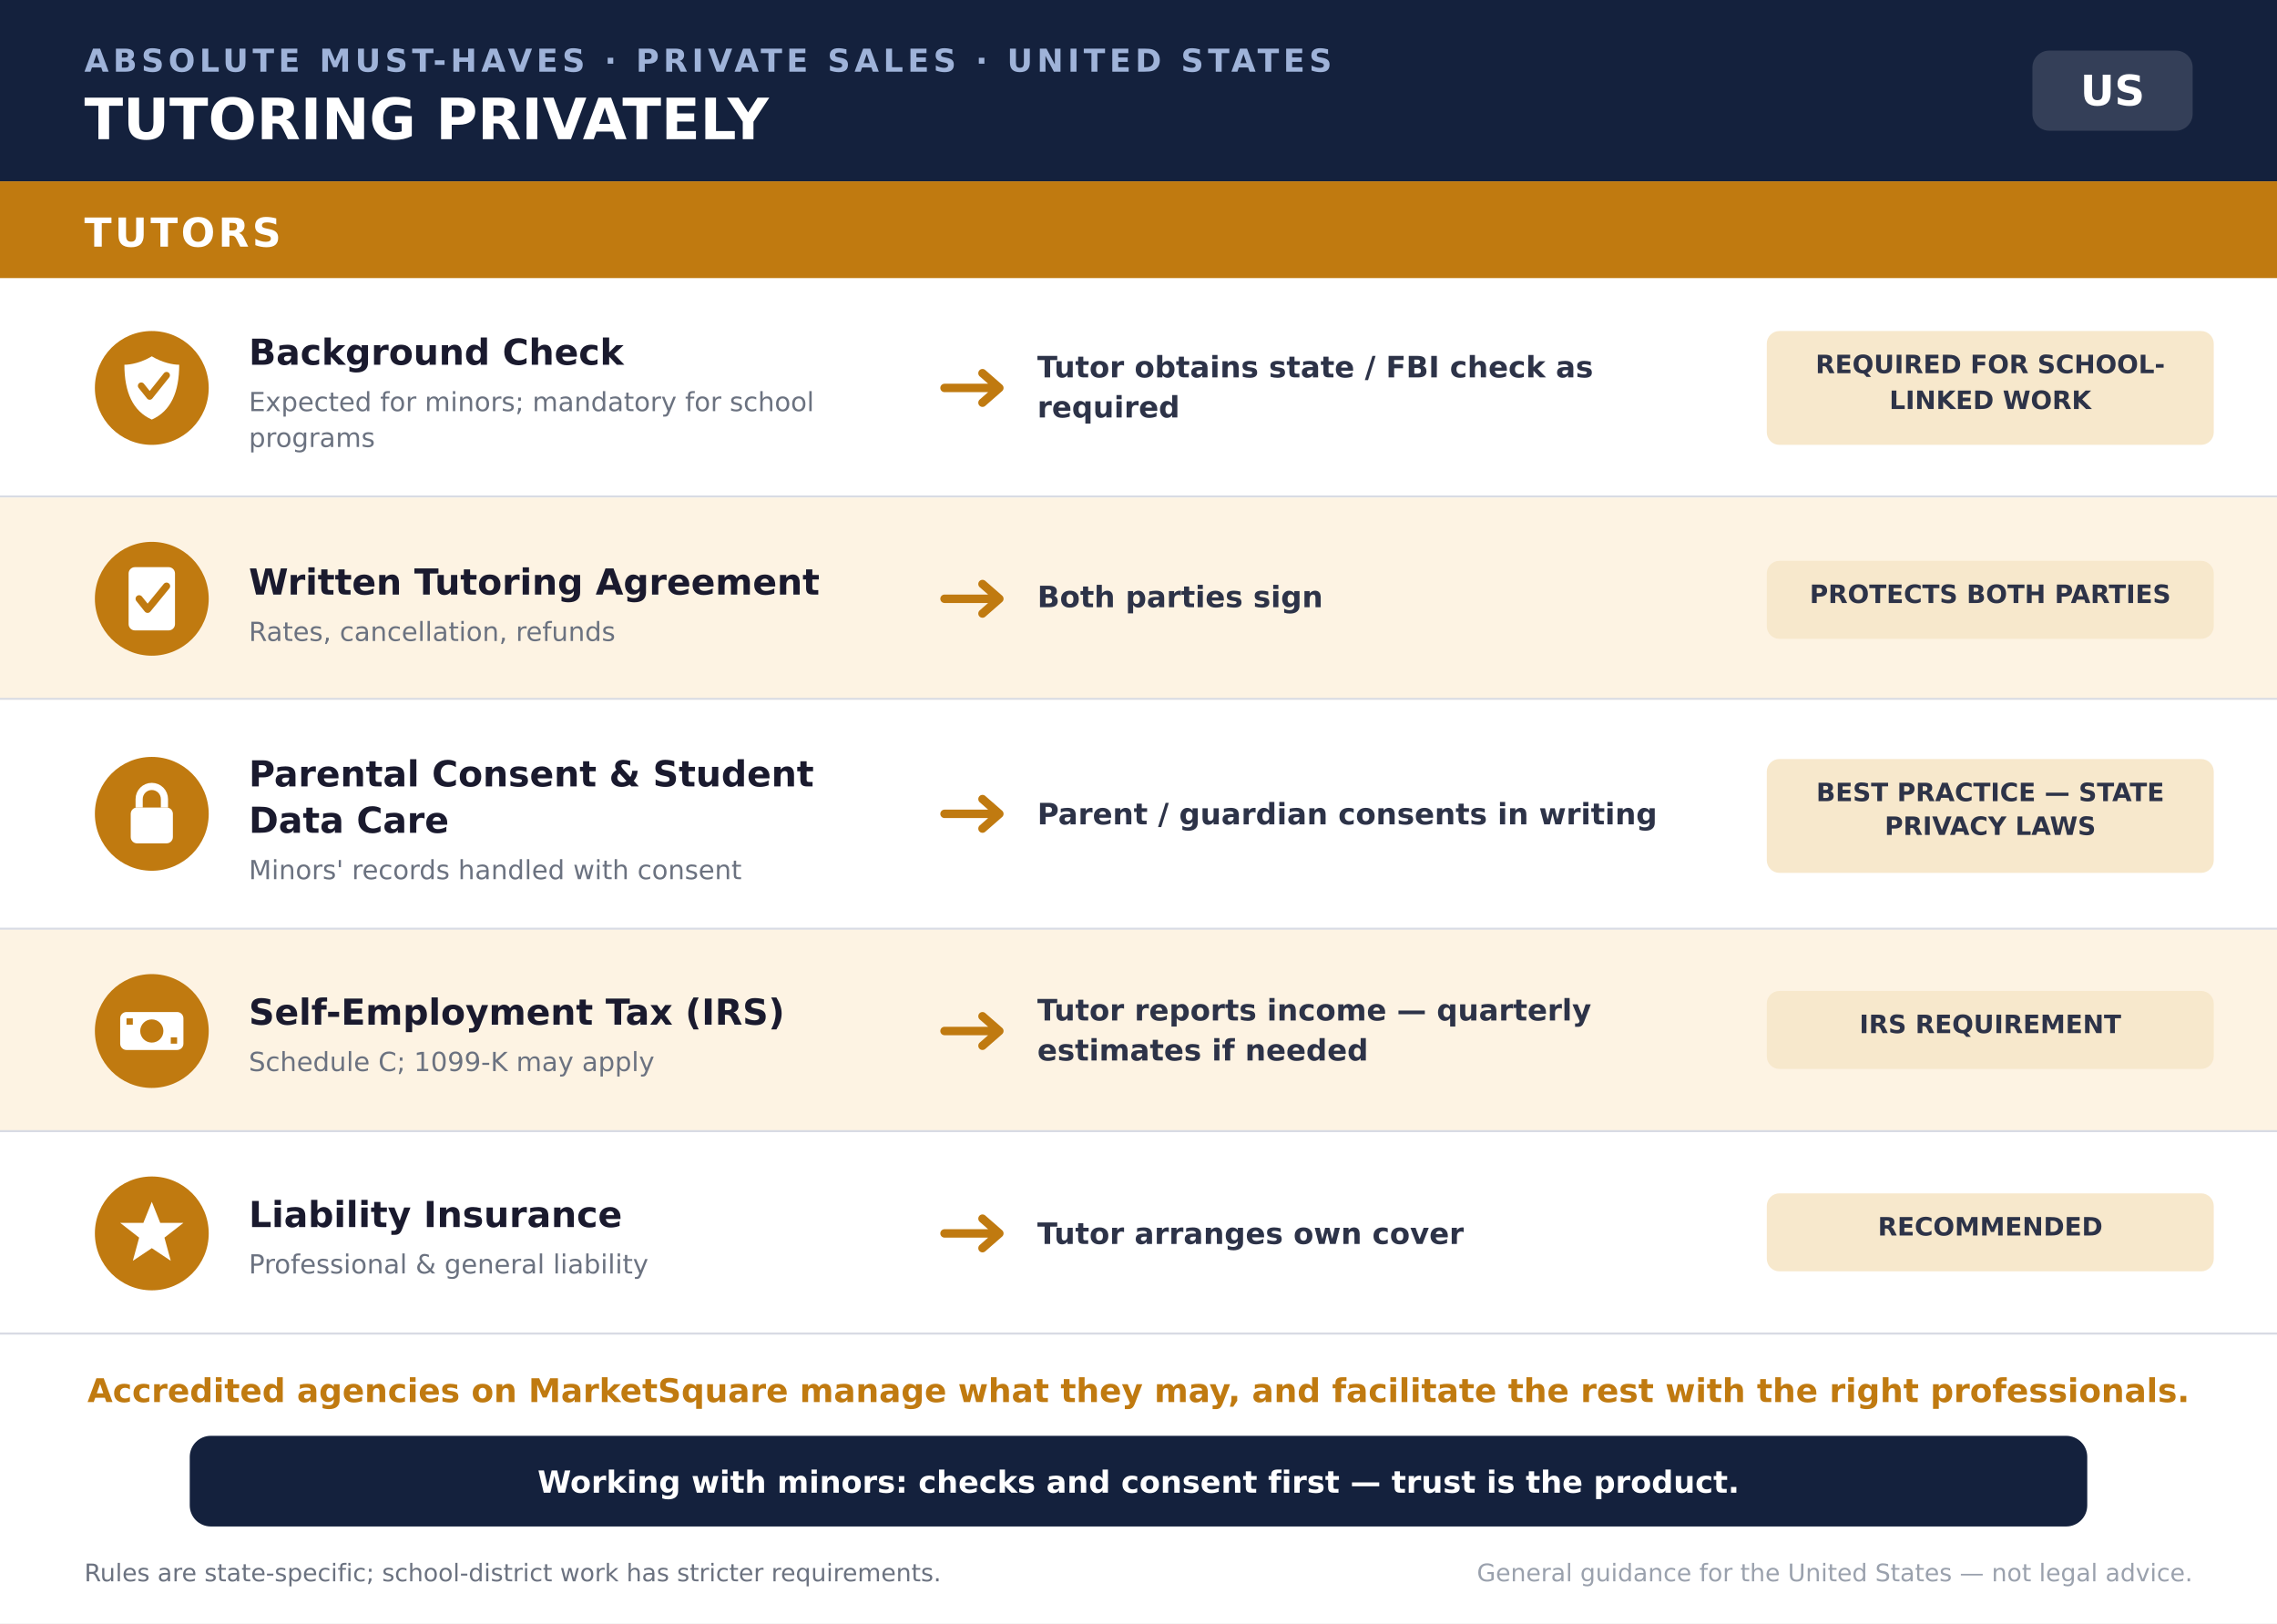
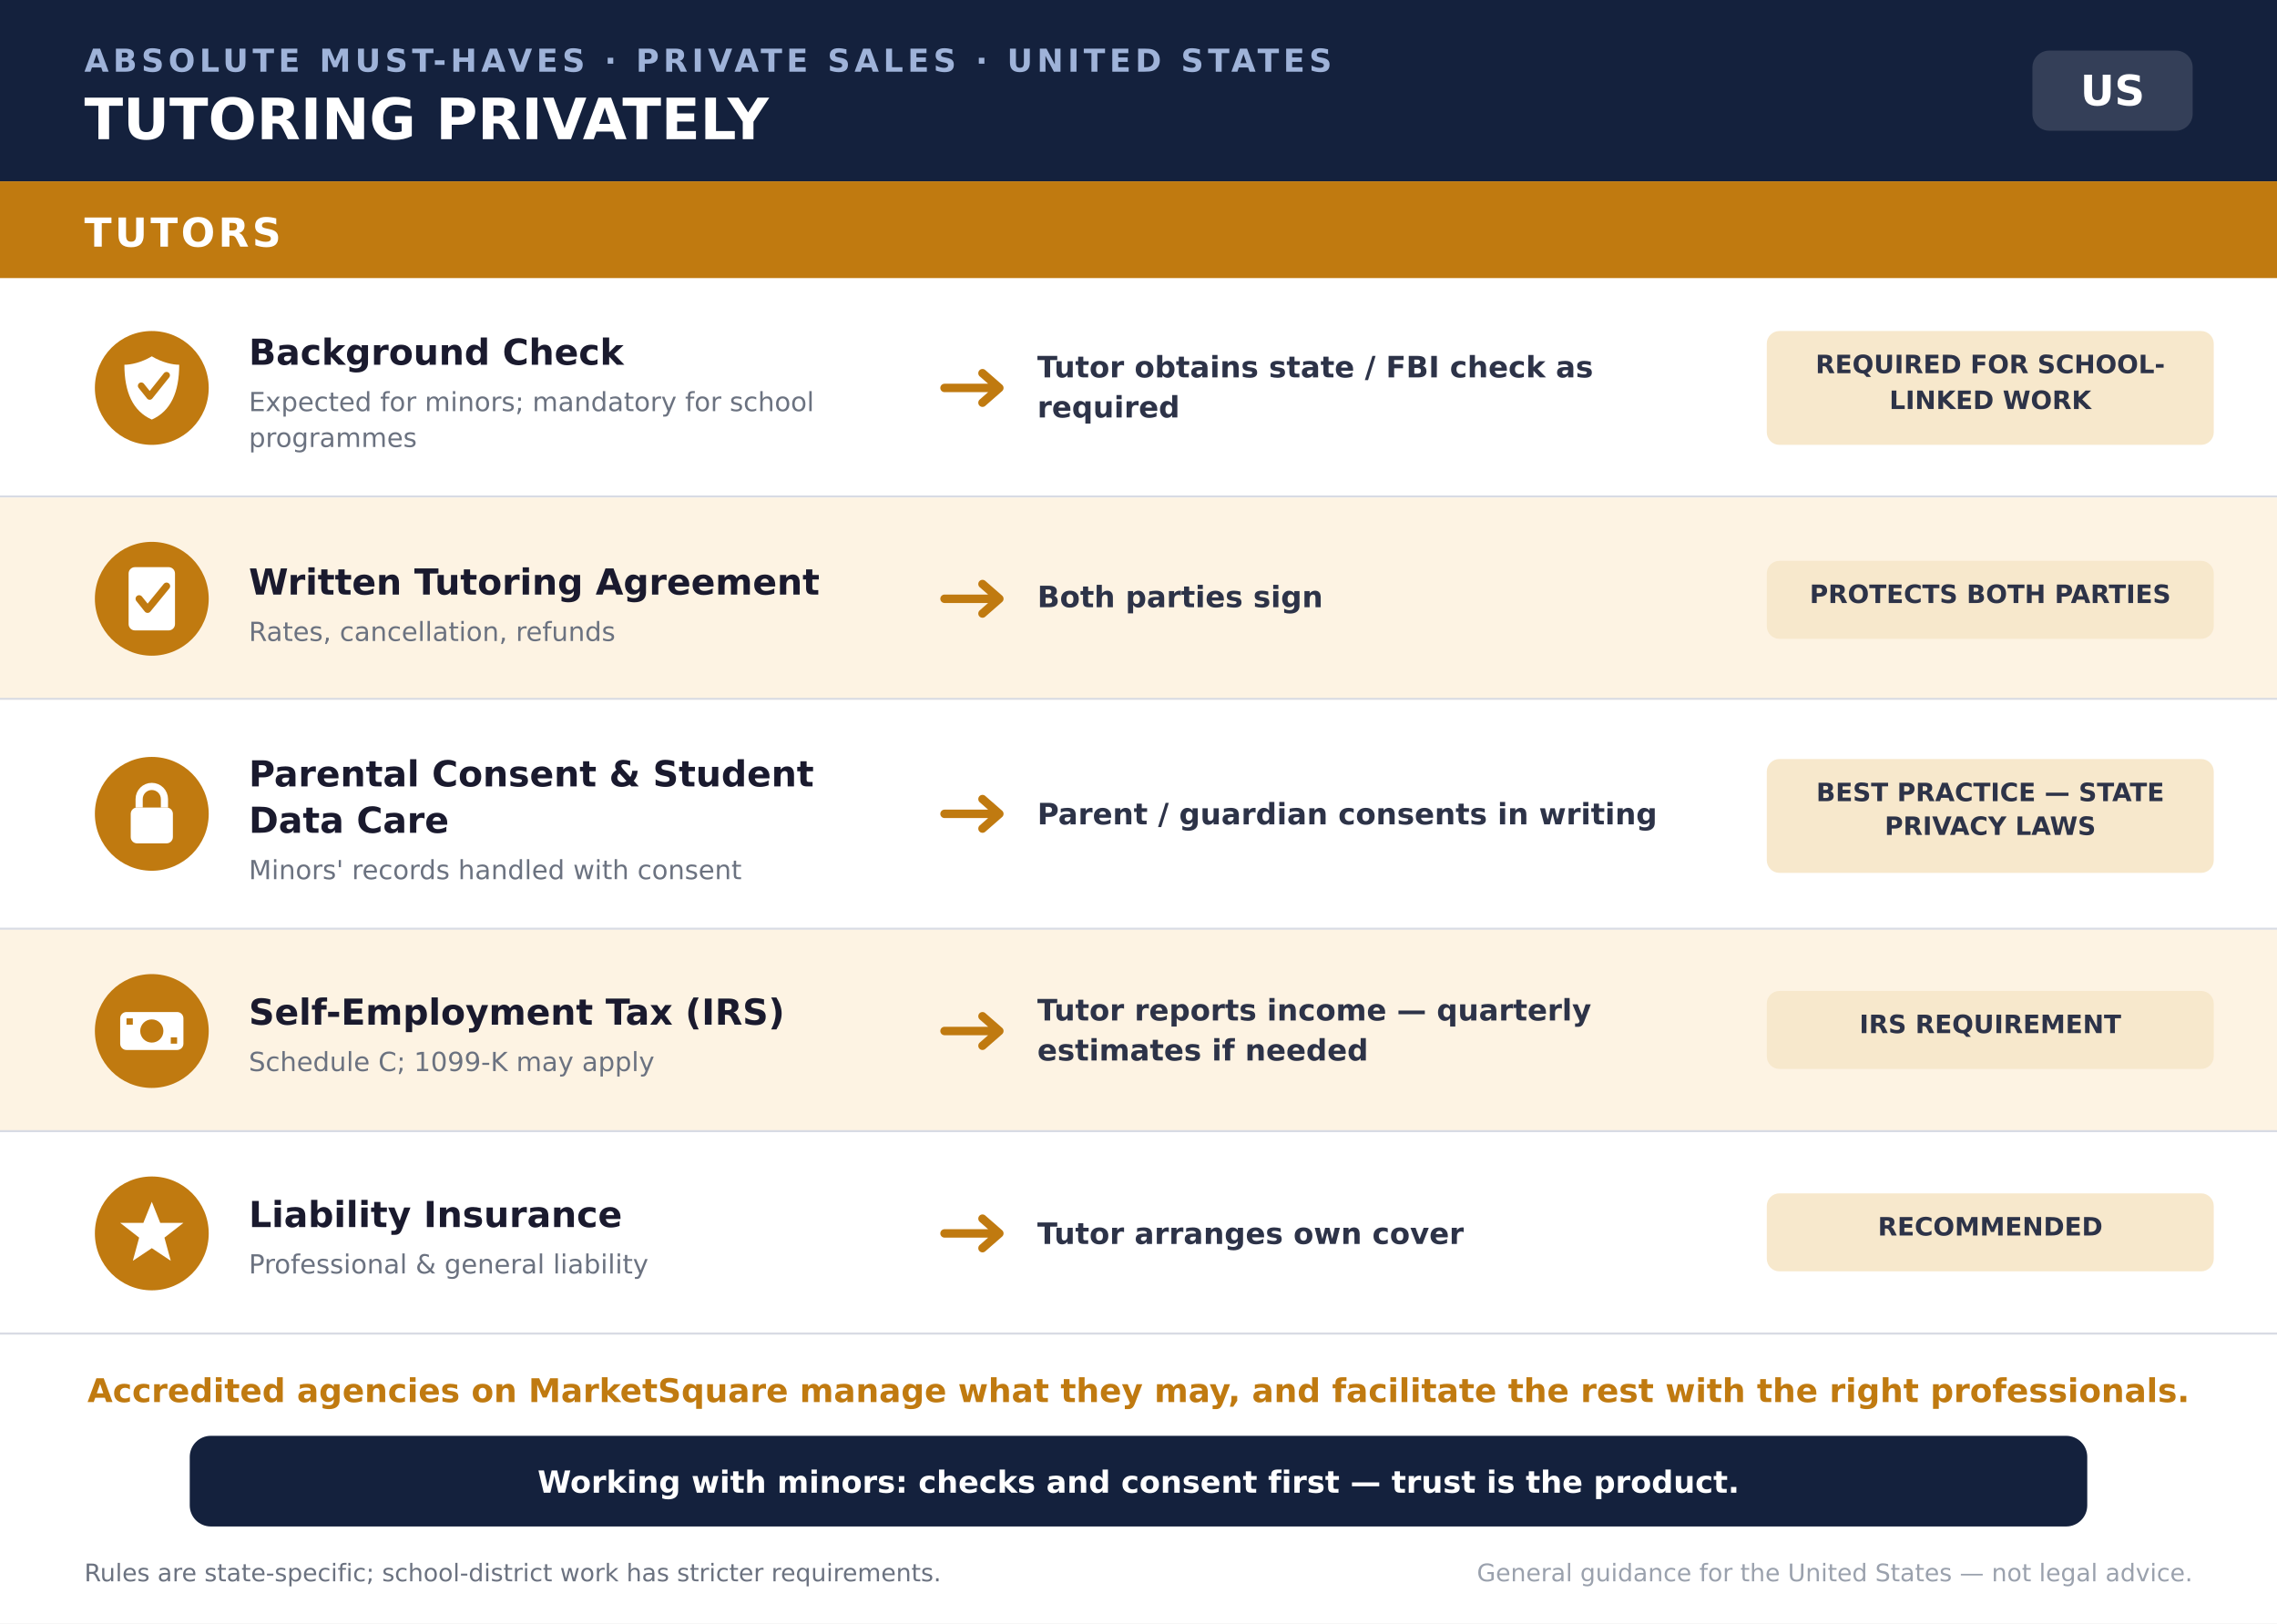
<svg xmlns="http://www.w3.org/2000/svg" width="1080" height="770" viewBox="0 0 1080 770">
  <rect width="1080" height="770" fill="#ffffff" />
  <rect x="0" y="0" width="1080" height="86" fill="#14213d" />
  <text x="40" y="34" font-family="DejaVu Sans" font-size="15" font-weight="bold" fill="#9fb3d9" letter-spacing="2">ABSOLUTE MUST-HAVES · PRIVATE SALES · UNITED STATES</text>
  <text x="40" y="66" font-family="DejaVu Sans" font-size="27" font-weight="bold" fill="#ffffff">TUTORING PRIVATELY</text>
  <rect x="964" y="24" width="76" height="38" rx="8" fill="#ffffff" opacity="0.14" />
  <text x="1002" y="50" font-family="DejaVu Sans" font-size="20" font-weight="bold" fill="#ffffff" text-anchor="middle">US</text>
  <rect x="0" y="86" width="1080" height="46" fill="#c07a10" />
  <text x="40" y="117" font-family="DejaVu Sans" font-size="19" font-weight="bold" fill="#ffffff" letter-spacing="1.5">TUTORS</text>
  <rect x="0" y="132" width="1080" height="104" fill="#ffffff" />
  <circle cx="72" cy="184" r="27" fill="#c07a10" />
  <g transform="translate(72,184)">
    <path d="M 0,-15 C 5,-12 10,-11 13,-11 C 13,2 9,11 0,15 C -9,11 -13,2 -13,-11 C -10,-11 -5,-12 0,-15 Z" fill="#fff" />
    <path d="M -5,-1 L -1,4 L 7,-6" fill="none" stroke="#c07a10" stroke-width="3.2" stroke-linecap="round" stroke-linejoin="round" />
  </g>
  <text x="118" y="173" font-family="DejaVu Sans" font-size="17" font-weight="bold" fill="#1a1a2e">Background Check</text>
  <text x="118" y="195" font-family="DejaVu Sans" font-size="12.5" fill="#6b7280">Expected for minors; mandatory for school</text>
-   <text x="118" y="212" font-family="DejaVu Sans" font-size="12.5" fill="#6b7280">programs</text>
+   <text x="118" y="212" font-family="DejaVu Sans" font-size="12.5" fill="#6b7280">programmes</text>
  <path d="M 448,184 h 26 m -8,-7 l 8,7 l -8,7" stroke="#c07a10" stroke-width="4" fill="none" stroke-linecap="round" stroke-linejoin="round" />
  <text x="492" y="179" font-family="DejaVu Sans" font-size="14" font-weight="bold" fill="#2d3348">Tutor obtains state / FBI check as</text>
  <text x="492" y="198" font-family="DejaVu Sans" font-size="14" font-weight="bold" fill="#2d3348">required</text>
  <rect x="838" y="157" width="212" height="54" rx="6" fill="#f7e8cc" />
  <text x="944" y="177" font-family="DejaVu Sans" font-size="12" font-weight="bold" fill="#2d3348" text-anchor="middle">REQUIRED FOR SCHOOL-</text>
  <text x="944" y="194" font-family="DejaVu Sans" font-size="12" font-weight="bold" fill="#2d3348" text-anchor="middle">LINKED WORK</text>
  <rect x="0" y="235" width="1080" height="1" fill="#d8dbe4" />
  <rect x="0" y="236" width="1080" height="96" fill="#fdf3e3" />
  <circle cx="72" cy="284" r="27" fill="#c07a10" />
  <g transform="translate(72,284)">
    <rect x="-11" y="-15" width="22" height="30" rx="3" fill="#fff" />
    <path d="M -6,0 L -2,5 L 7,-6" fill="none" stroke="#c07a10" stroke-width="3.4" stroke-linecap="round" stroke-linejoin="round" />
  </g>
  <text x="118" y="282" font-family="DejaVu Sans" font-size="17" font-weight="bold" fill="#1a1a2e">Written Tutoring Agreement</text>
  <text x="118" y="304" font-family="DejaVu Sans" font-size="12.5" fill="#6b7280">Rates, cancellation, refunds</text>
  <path d="M 448,284 h 26 m -8,-7 l 8,7 l -8,7" stroke="#c07a10" stroke-width="4" fill="none" stroke-linecap="round" stroke-linejoin="round" />
  <text x="492" y="288" font-family="DejaVu Sans" font-size="14" font-weight="bold" fill="#2d3348">Both parties sign</text>
  <rect x="838" y="266" width="212" height="37" rx="6" fill="#f7e8cc" />
  <text x="944" y="286" font-family="DejaVu Sans" font-size="12" font-weight="bold" fill="#2d3348" text-anchor="middle">PROTECTS BOTH PARTIES</text>
  <rect x="0" y="331" width="1080" height="1" fill="#d8dbe4" />
  <rect x="0" y="332" width="1080" height="109" fill="#ffffff" />
  <circle cx="72" cy="386" r="27" fill="#c07a10" />
  <g transform="translate(72,386)">
    <rect x="-10" y="-3" width="20" height="17" rx="3" fill="#fff" />
    <path d="M -6,-3 v-4 a 6 6 0 0 1 12 0 v 4" fill="none" stroke="#fff" stroke-width="3.4" />
  </g>
  <text x="118" y="373" font-family="DejaVu Sans" font-size="17" font-weight="bold" fill="#1a1a2e">Parental Consent &amp; Student</text>
  <text x="118" y="395" font-family="DejaVu Sans" font-size="17" font-weight="bold" fill="#1a1a2e">Data Care</text>
  <text x="118" y="417" font-family="DejaVu Sans" font-size="12.5" fill="#6b7280">Minors' records handled with consent</text>
  <path d="M 448,386 h 26 m -8,-7 l 8,7 l -8,7" stroke="#c07a10" stroke-width="4" fill="none" stroke-linecap="round" stroke-linejoin="round" />
  <text x="492" y="391" font-family="DejaVu Sans" font-size="14" font-weight="bold" fill="#2d3348">Parent / guardian consents in writing</text>
  <rect x="838" y="360" width="212" height="54" rx="6" fill="#f7e8cc" />
  <text x="944" y="380" font-family="DejaVu Sans" font-size="12" font-weight="bold" fill="#2d3348" text-anchor="middle">BEST PRACTICE — STATE</text>
  <text x="944" y="396" font-family="DejaVu Sans" font-size="12" font-weight="bold" fill="#2d3348" text-anchor="middle">PRIVACY LAWS</text>
  <rect x="0" y="440" width="1080" height="1" fill="#d8dbe4" />
  <rect x="0" y="441" width="1080" height="96" fill="#fdf3e3" />
  <circle cx="72" cy="489" r="27" fill="#c07a10" />
  <g transform="translate(72,489)">
    <rect x="-15" y="-9" width="30" height="18" rx="3" fill="#fff" />
    <circle cx="0" cy="0" r="5.5" fill="#c07a10" />
    <rect x="-12" y="-6" width="3" height="3" fill="#c07a10" />
    <rect x="9" y="3" width="3" height="3" fill="#c07a10" />
  </g>
  <text x="118" y="486" font-family="DejaVu Sans" font-size="17" font-weight="bold" fill="#1a1a2e">Self-Employment Tax (IRS)</text>
  <text x="118" y="508" font-family="DejaVu Sans" font-size="12.5" fill="#6b7280">Schedule C; 1099-K may apply</text>
  <path d="M 448,489 h 26 m -8,-7 l 8,7 l -8,7" stroke="#c07a10" stroke-width="4" fill="none" stroke-linecap="round" stroke-linejoin="round" />
  <text x="492" y="484" font-family="DejaVu Sans" font-size="14" font-weight="bold" fill="#2d3348">Tutor reports income — quarterly</text>
  <text x="492" y="503" font-family="DejaVu Sans" font-size="14" font-weight="bold" fill="#2d3348">estimates if needed</text>
  <rect x="838" y="470" width="212" height="37" rx="6" fill="#f7e8cc" />
  <text x="944" y="490" font-family="DejaVu Sans" font-size="12" font-weight="bold" fill="#2d3348" text-anchor="middle">IRS REQUIREMENT</text>
  <rect x="0" y="536" width="1080" height="1" fill="#d8dbe4" />
  <rect x="0" y="537" width="1080" height="96" fill="#ffffff" />
  <circle cx="72" cy="585" r="27" fill="#c07a10" />
  <g transform="translate(72,585)">
    <path d="M 0,-15 L 4,-5 L 15,-5 L 6,2 L 9,13 L 0,7 L -9,13 L -6,2 L -15,-5 L -4,-5 Z" fill="#fff" />
  </g>
  <text x="118" y="582" font-family="DejaVu Sans" font-size="17" font-weight="bold" fill="#1a1a2e">Liability Insurance</text>
  <text x="118" y="604" font-family="DejaVu Sans" font-size="12.5" fill="#6b7280">Professional &amp; general liability</text>
  <path d="M 448,585 h 26 m -8,-7 l 8,7 l -8,7" stroke="#c07a10" stroke-width="4" fill="none" stroke-linecap="round" stroke-linejoin="round" />
  <text x="492" y="590" font-family="DejaVu Sans" font-size="14" font-weight="bold" fill="#2d3348">Tutor arranges own cover</text>
  <rect x="838" y="566" width="212" height="37" rx="6" fill="#f7e8cc" />
  <text x="944" y="586" font-family="DejaVu Sans" font-size="12" font-weight="bold" fill="#2d3348" text-anchor="middle">RECOMMENDED</text>
  <rect x="0" y="632" width="1080" height="1" fill="#d8dbe4" />
  <text x="540.0" y="665" font-family="DejaVu Sans" font-size="15.5" font-weight="bold" fill="#c07a10" text-anchor="middle">Accredited agencies on MarketSquare manage what they may, and facilitate the rest with the right professionals.</text>
  <rect x="90" y="681" width="900" height="43" rx="10" fill="#14213d" />
  <text x="540.0" y="708" font-family="DejaVu Sans" font-size="14.5" font-weight="bold" fill="#ffffff" text-anchor="middle">Working with minors: checks and consent first — trust is the product.</text>
  <text x="40" y="750" font-family="DejaVu Sans" font-size="11.5" fill="#6b7280">Rules are state-specific; school-district work has stricter requirements.</text>
  <text x="1040" y="750" font-family="DejaVu Sans" font-size="11.5" fill="#9aa1ad" text-anchor="end">General guidance for the United States — not legal advice.</text>
</svg>
